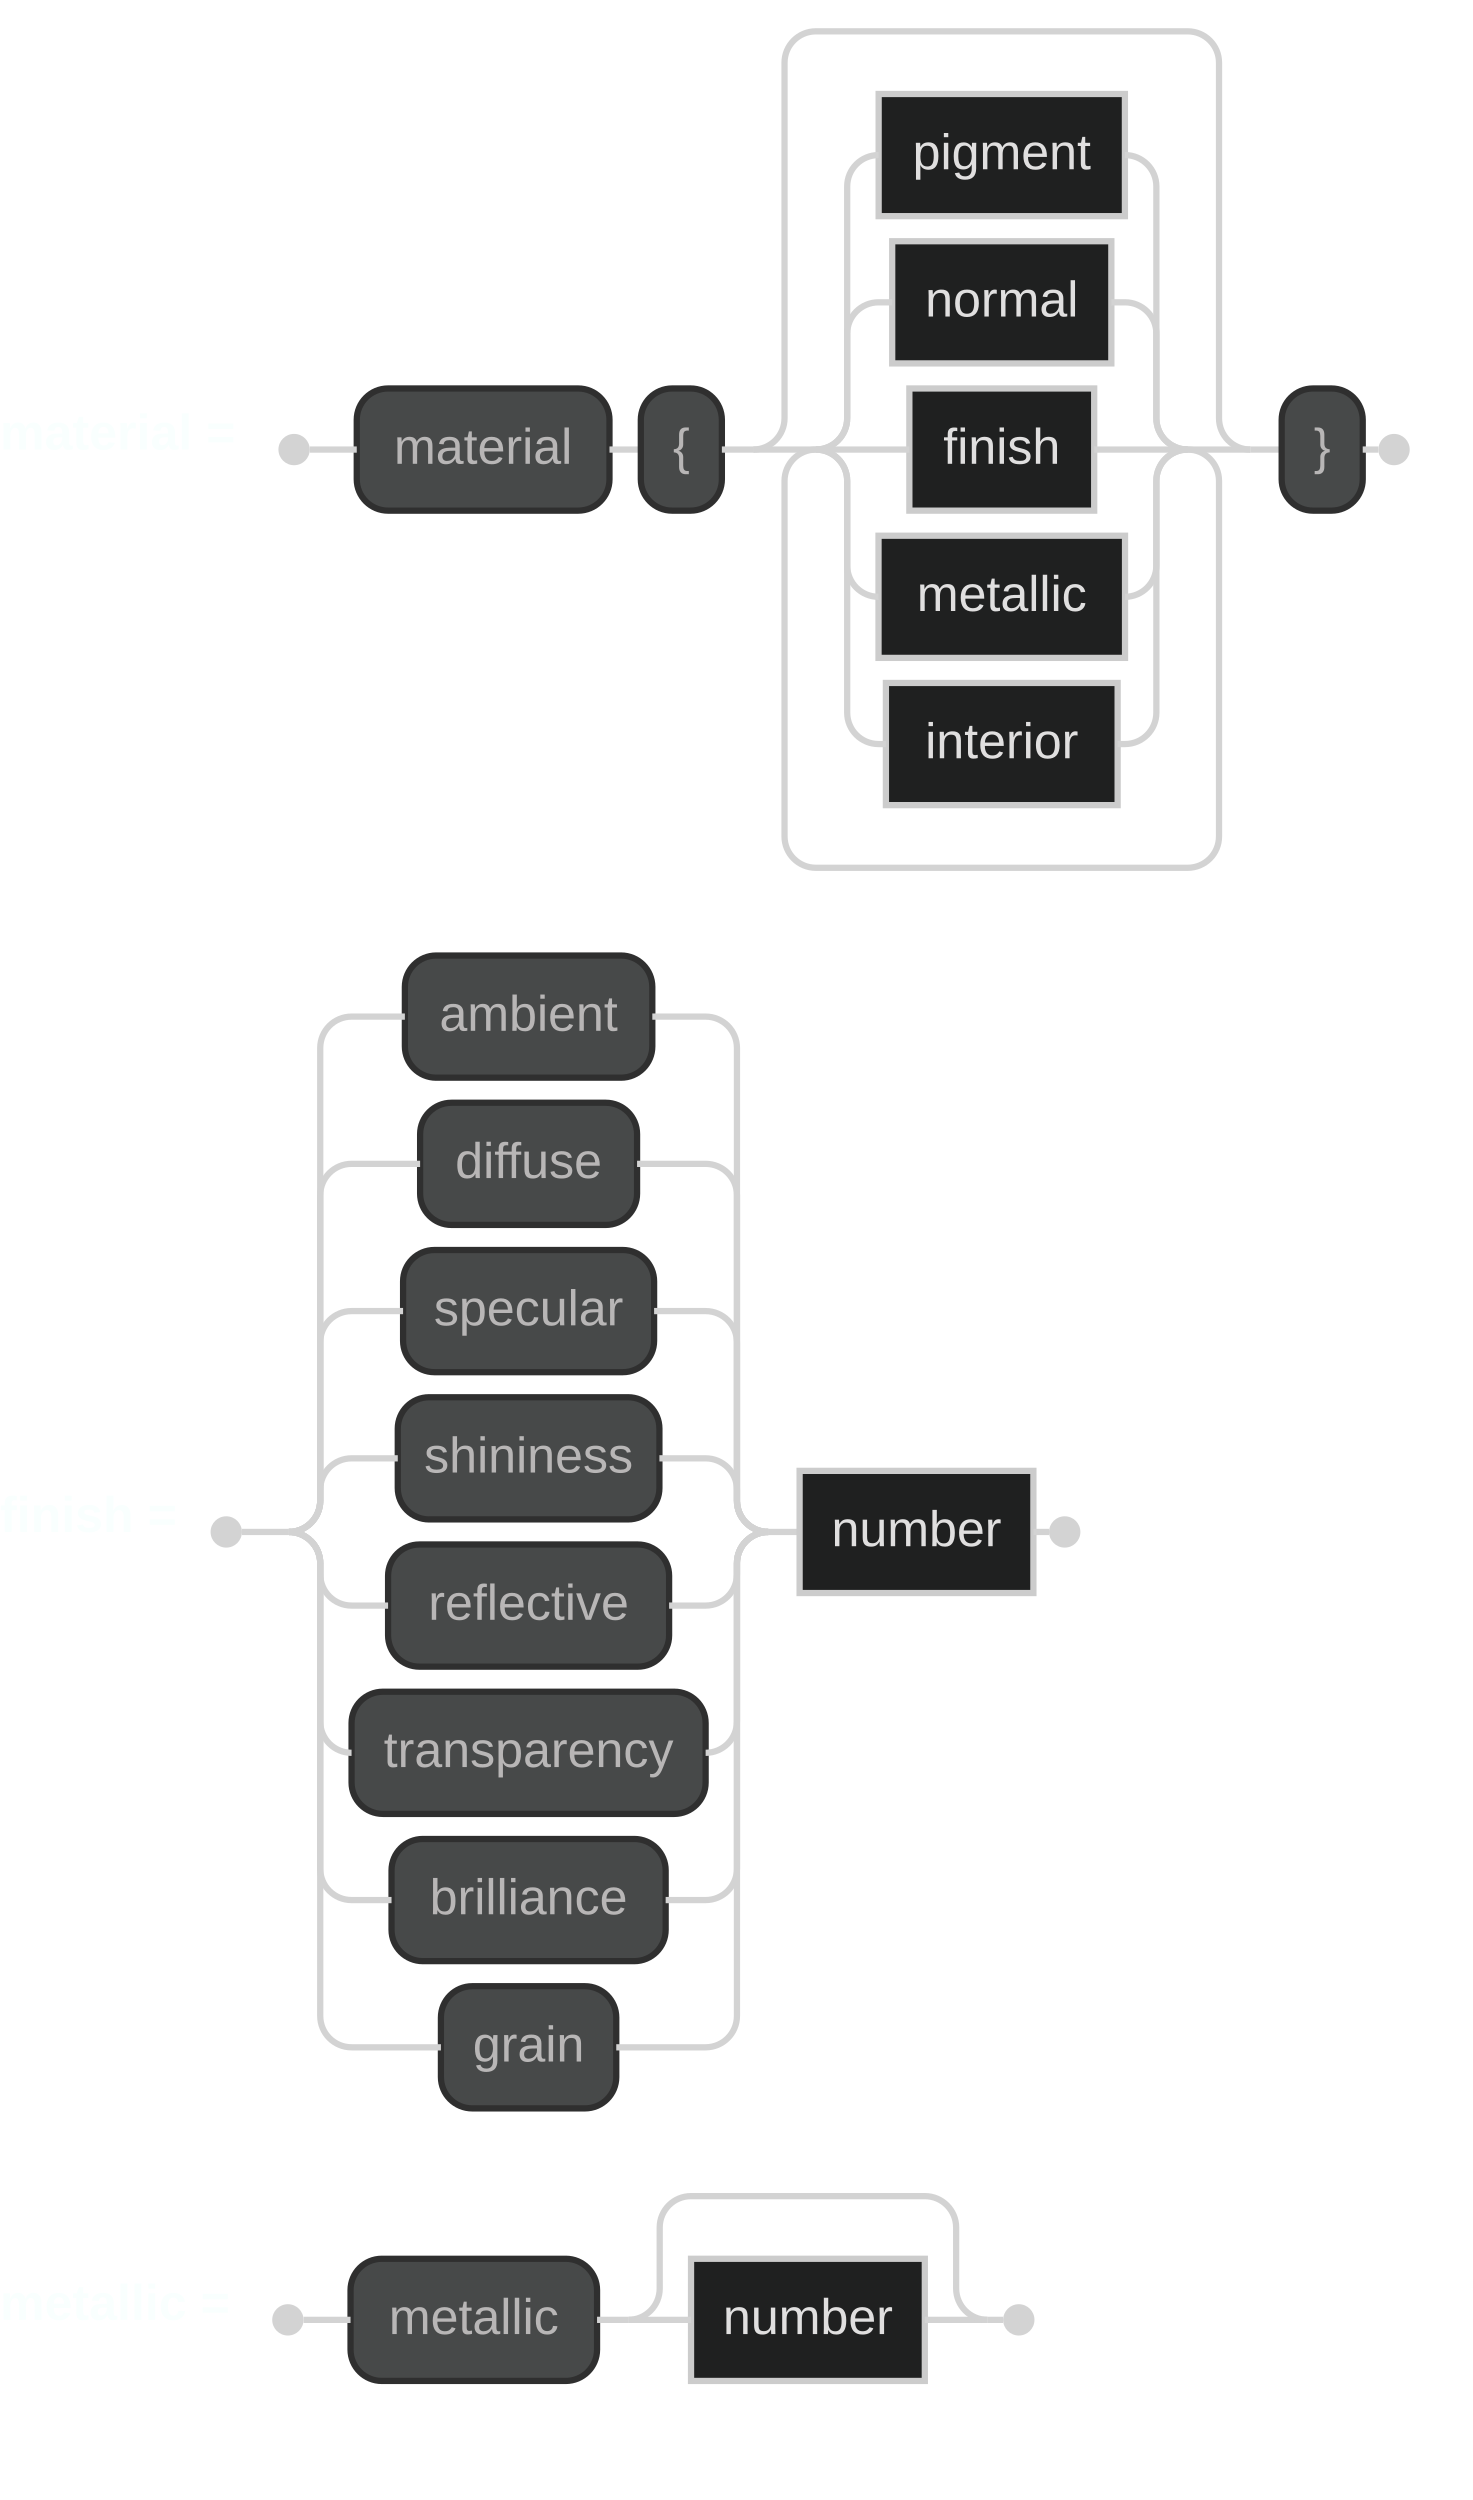
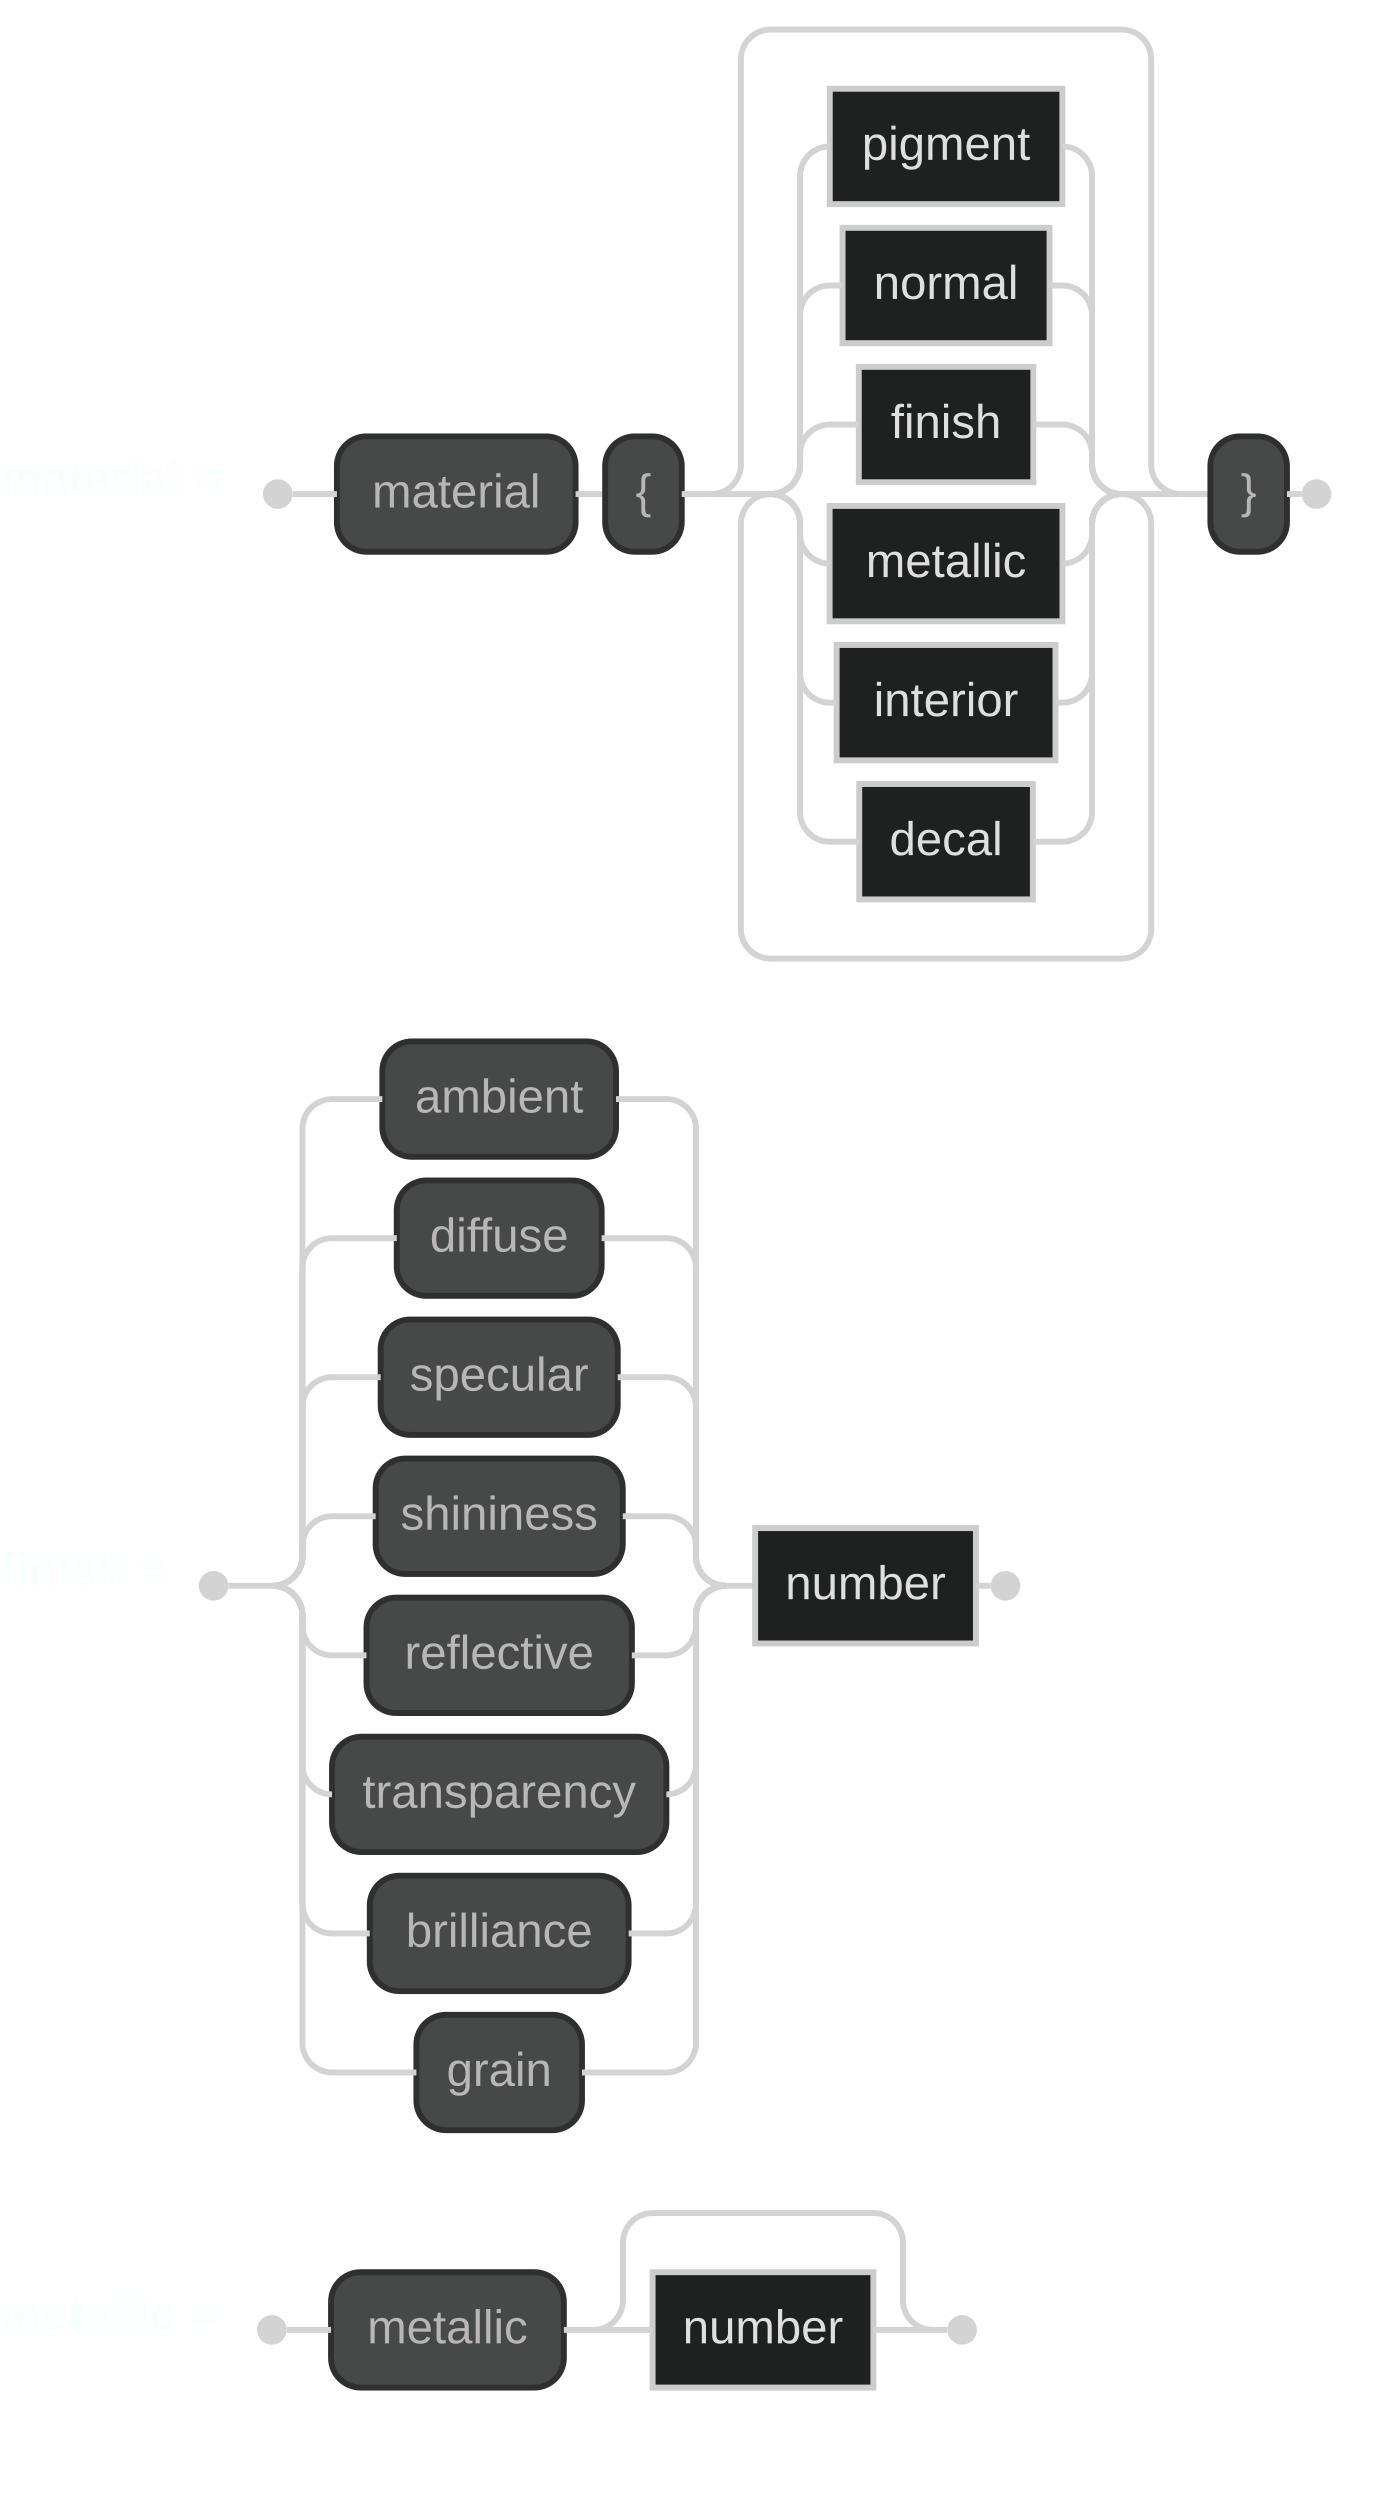
- <svg xmlns="http://www.w3.org/2000/svg" id="my-svg" width="100%" class="railroad-diagram" style="max-width: 469.984px; background-color: transparent;" viewBox="0 0 469.984 798" role="graphics-document document" aria-roledescription="railroadEbnf">
+ <svg xmlns="http://www.w3.org/2000/svg" id="my-svg" width="100%" class="railroad-diagram" style="max-width: 469.984px; background-color: transparent;" viewBox="0 0 469.984 845" role="graphics-document document" aria-roledescription="railroadEbnf">
  <style>#my-svg{font-family:"trebuchet ms",verdana,arial,sans-serif;font-size:16px;fill:#ccc;}@keyframes edge-animation-frame{from{stroke-dashoffset:0;}}@keyframes dash{to{stroke-dashoffset:0;}}#my-svg .edge-animation-slow{stroke-dasharray:9,5!important;stroke-dashoffset:900;animation:dash 50s linear infinite;stroke-linecap:round;}#my-svg .edge-animation-fast{stroke-dasharray:9,5!important;stroke-dashoffset:900;animation:dash 20s linear infinite;stroke-linecap:round;}#my-svg .error-icon{fill:#a44141;}#my-svg .error-text{fill:#ddd;stroke:#ddd;}#my-svg .edge-thickness-normal{stroke-width:1px;}#my-svg .edge-thickness-thick{stroke-width:3.5px;}#my-svg .edge-pattern-solid{stroke-dasharray:0;}#my-svg .edge-thickness-invisible{stroke-width:0;fill:none;}#my-svg .edge-pattern-dashed{stroke-dasharray:3;}#my-svg .edge-pattern-dotted{stroke-dasharray:2;}#my-svg .marker{fill:lightgrey;stroke:lightgrey;}#my-svg .marker.cross{stroke:lightgrey;}#my-svg svg{font-family:"trebuchet ms",verdana,arial,sans-serif;font-size:16px;}#my-svg p{margin:0;}#my-svg .railroad-diagram{font-family:"trebuchet ms",verdana,arial,sans-serif;font-size:16px;}#my-svg .railroad-terminal rect{fill:hsl(180, 1.587%, 28.353%);stroke:hsl(180, 0%, 18.353%);stroke-width:2px;}#my-svg .railroad-terminal text{fill:rgb(183.848, 181.552, 181.552);font-family:"trebuchet ms",verdana,arial,sans-serif;font-size:16px;text-anchor:middle;dominant-baseline:middle;}#my-svg .railroad-nonterminal rect{fill:#1f2020;stroke:#cccccc;stroke-width:2px;}#my-svg .railroad-nonterminal text{fill:#e0dfdf;font-family:"trebuchet ms",verdana,arial,sans-serif;font-size:16px;text-anchor:middle;dominant-baseline:middle;}#my-svg .railroad-line{stroke:lightgrey;stroke-width:2px;fill:none;}#my-svg .railroad-start circle,#my-svg .railroad-end circle{fill:lightgrey;}#my-svg .railroad-comment ellipse{fill:#181818;stroke:hsl(20, 0%, 2.353%);stroke-width:2px;}#my-svg .railroad-comment text{fill:rgb(223, 223.667, 224);font-style:italic;font-family:"trebuchet ms",verdana,arial,sans-serif;font-size:16px;text-anchor:middle;dominant-baseline:middle;}#my-svg .railroad-special rect{fill:hsl(20, 1.587%, 12.353%);stroke:hsl(20, 0%, 2.353%);stroke-width:2px;stroke-dasharray:5,3;}#my-svg .railroad-special text{fill:#e0dfdf;font-family:"trebuchet ms",verdana,arial,sans-serif;font-size:16px;text-anchor:middle;dominant-baseline:middle;}#my-svg .railroad-rule-name{font-weight:bold;fill:#F9FFFE;font-family:"trebuchet ms",verdana,arial,sans-serif;font-size:16px;}#my-svg .node .neo-node{stroke:#ccc;}#my-svg [data-look="neo"].node rect,#my-svg [data-look="neo"].cluster rect,#my-svg [data-look="neo"].node polygon{stroke:url(#my-svg-gradient);filter:drop-shadow( 1px 2px 2px rgba(185,185,185,1));}#my-svg [data-look="neo"].swimlane.cluster rect{filter:none;}#my-svg [data-look="neo"].node path{stroke:url(#my-svg-gradient);stroke-width:1px;}#my-svg [data-look="neo"].node .outer-path{filter:drop-shadow( 1px 2px 2px rgba(185,185,185,1));}#my-svg [data-look="neo"].node .neo-line path{stroke:#ccc;filter:none;}#my-svg [data-look="neo"].node circle{stroke:url(#my-svg-gradient);filter:drop-shadow( 1px 2px 2px rgba(185,185,185,1));}#my-svg [data-look="neo"].node circle .state-start{fill:#000000;}#my-svg [data-look="neo"].icon-shape .icon{fill:url(#my-svg-gradient);filter:drop-shadow( 1px 2px 2px rgba(185,185,185,1));}#my-svg [data-look="neo"].icon-shape .icon-neo path{stroke:url(#my-svg-gradient);filter:drop-shadow( 1px 2px 2px rgba(185,185,185,1));}#my-svg :root{--mermaid-font-family:"trebuchet ms",verdana,arial,sans-serif;}</style>
  <g />
  <g class="railroad-rule" transform="translate(0, 10)">
    <g transform="translate(113.875, 0)">
      <g class="railroad-sequence">
-         <g class="railroad-terminal" transform="translate(0, 114)">
+         <g class="railroad-terminal" transform="translate(0, 137.5)">
          <rect x="0" y="0" width="80.672" height="39" rx="10" ry="10" />
          <text x="40.336" y="19.5">material</text>
        </g>
-         <path class="railroad-line" d="M 80.672 133.5 L 90.672 133.5" />
-         <g class="railroad-terminal" transform="translate(90.67188, 114)">
+         <path class="railroad-line" d="M 80.672 157 L 90.672 157" />
+         <g class="railroad-terminal" transform="translate(90.67188, 137.5)">
          <rect x="0" y="0" width="25.875" height="39" rx="10" ry="10" />
          <text x="12.938" y="19.5">{</text>
        </g>
-         <path class="railroad-line" d="M 116.547 133.5 L 126.547 133.5" />
+         <path class="railroad-line" d="M 116.547 157 L 126.547 157" />
        <g class="railroad-repetition" transform="translate(126.5469, 0)">
          <g class="railroad-choice" transform="translate(20, 20)">
            <g class="railroad-nonterminal" transform="translate(20.03906, 0)">
              <rect x="0" y="0" width="78.609" height="39" />
              <text x="39.305" y="19.5">pigment</text>
            </g>
-             <path class="railroad-line" d="M 0 113.5 A 10 10 0 0 0 10 103.5 L 10 29.5 A 10 10 0 0 1 20 19.5 L 20.039 19.5" />
-             <path class="railroad-line" d="M 98.648 19.5 L 98.688 19.5 A 10 10 0 0 1 108.688 29.5 L 108.688 103.5 A 10 10 0 0 0 118.688 113.5" />
+             <path class="railroad-line" d="M 0 137 A 10 10 0 0 0 10 127 L 10 29.5 A 10 10 0 0 1 20 19.5 L 20.039 19.5" />
+             <path class="railroad-line" d="M 98.648 19.5 L 98.688 19.5 A 10 10 0 0 1 108.688 29.5 L 108.688 127 A 10 10 0 0 0 118.688 137" />
            <g class="railroad-nonterminal" transform="translate(24.36719, 47)">
              <rect x="0" y="0" width="69.953" height="39" />
              <text x="34.977" y="19.5">normal</text>
            </g>
-             <path class="railroad-line" d="M 0 113.5 A 10 10 0 0 0 10 103.5 L 10 76.5 A 10 10 0 0 1 20 66.5 L 24.367 66.5" />
-             <path class="railroad-line" d="M 94.32 66.5 L 98.688 66.5 A 10 10 0 0 1 108.688 76.5 L 108.688 103.5 A 10 10 0 0 0 118.688 113.5" />
+             <path class="railroad-line" d="M 0 137 A 10 10 0 0 0 10 127 L 10 76.5 A 10 10 0 0 1 20 66.5 L 24.367 66.5" />
+             <path class="railroad-line" d="M 94.32 66.5 L 98.688 66.5 A 10 10 0 0 1 108.688 76.5 L 108.688 127 A 10 10 0 0 0 118.688 137" />
            <g class="railroad-nonterminal" transform="translate(29.84375, 94)">
              <rect x="0" y="0" width="59" height="39" />
              <text x="29.5" y="19.5">finish</text>
            </g>
-             <path class="railroad-line" d="M 0 113.5 L 29.844 113.5" />
-             <path class="railroad-line" d="M 88.844 113.5 L 118.688 113.5" />
+             <path class="railroad-line" d="M 0 137 A 10 10 0 0 0 10 127 L 10 123.5 A 10 10 0 0 1 20 113.5 L 29.844 113.5" />
+             <path class="railroad-line" d="M 88.844 113.5 L 98.688 113.5 A 10 10 0 0 1 108.688 123.5 L 108.688 127 A 10 10 0 0 0 118.688 137" />
            <g class="railroad-nonterminal" transform="translate(20, 141)">
              <rect x="0" y="0" width="78.688" height="39" />
              <text x="39.344" y="19.5">metallic</text>
            </g>
-             <path class="railroad-line" d="M 0 113.5 A 10 10 0 0 1 10 123.5 L 10 150.5 A 10 10 0 0 0 20 160.5 L 20 160.5" />
-             <path class="railroad-line" d="M 98.688 160.5 L 98.688 160.5 A 10 10 0 0 0 108.688 150.5 L 108.688 123.5 A 10 10 0 0 1 118.688 113.5" />
+             <path class="railroad-line" d="M 0 137 A 10 10 0 0 1 10 147 L 10 150.5 A 10 10 0 0 0 20 160.5 L 20 160.5" />
+             <path class="railroad-line" d="M 98.688 160.5 L 98.688 160.5 A 10 10 0 0 0 108.688 150.5 L 108.688 147 A 10 10 0 0 1 118.688 137" />
            <g class="railroad-nonterminal" transform="translate(22.35938, 188)">
              <rect x="0" y="0" width="73.969" height="39" />
              <text x="36.984" y="19.5">interior</text>
            </g>
-             <path class="railroad-line" d="M 0 113.5 A 10 10 0 0 1 10 123.5 L 10 197.5 A 10 10 0 0 0 20 207.5 L 22.359 207.5" />
-             <path class="railroad-line" d="M 96.328 207.5 L 98.688 207.5 A 10 10 0 0 0 108.688 197.5 L 108.688 123.5 A 10 10 0 0 1 118.688 113.5" />
+             <path class="railroad-line" d="M 0 137 A 10 10 0 0 1 10 147 L 10 197.5 A 10 10 0 0 0 20 207.5 L 22.359 207.5" />
+             <path class="railroad-line" d="M 96.328 207.5 L 98.688 207.5 A 10 10 0 0 0 108.688 197.5 L 108.688 147 A 10 10 0 0 1 118.688 137" />
+             <g class="railroad-nonterminal" transform="translate(30, 235)">
+               <rect x="0" y="0" width="58.688" height="39" />
+               <text x="29.344" y="19.5">decal</text>
+             </g>
+             <path class="railroad-line" d="M 0 137 A 10 10 0 0 1 10 147 L 10 244.5 A 10 10 0 0 0 20 254.5 L 30 254.5" />
+             <path class="railroad-line" d="M 88.688 254.5 L 98.688 254.5 A 10 10 0 0 0 108.688 244.5 L 108.688 147 A 10 10 0 0 1 118.688 137" />
          </g>
-           <path class="railroad-line" d="M 0 133.5 L 20 133.5" />
-           <path class="railroad-line" d="M 138.688 133.5 L 158.688 133.5" />
-           <path class="railroad-line" d="M 138.688 133.5 A 10 10 0 0 1 148.688 143.5 L 148.688 257 A 10 10 0 0 1 138.688 267 L 20 267 A 10 10 0 0 1 10 257 L 10 143.5 A 10 10 0 0 1 20 133.5" />
-           <path class="railroad-line" d="M 0 133.5 A 10 10 0 0 0 10 123.5 L 10 10 A 10 10 0 0 1 20 0 L 138.688 0 A 10 10 0 0 1 148.688 10 L 148.688 123.5 A 10 10 0 0 0 158.688 133.5" />
+           <path class="railroad-line" d="M 0 157 L 20 157" />
+           <path class="railroad-line" d="M 138.688 157 L 158.688 157" />
+           <path class="railroad-line" d="M 138.688 157 A 10 10 0 0 1 148.688 167 L 148.688 304 A 10 10 0 0 1 138.688 314 L 20 314 A 10 10 0 0 1 10 304 L 10 167 A 10 10 0 0 1 20 157" />
+           <path class="railroad-line" d="M 0 157 A 10 10 0 0 0 10 147 L 10 10 A 10 10 0 0 1 20 0 L 138.688 0 A 10 10 0 0 1 148.688 10 L 148.688 147 A 10 10 0 0 0 158.688 157" />
        </g>
-         <path class="railroad-line" d="M 285.234 133.5 L 295.234 133.5" />
-         <g class="railroad-terminal" transform="translate(295.2344, 114)">
+         <path class="railroad-line" d="M 285.234 157 L 295.234 157" />
+         <g class="railroad-terminal" transform="translate(295.2344, 137.5)">
          <rect x="0" y="0" width="25.875" height="39" rx="10" ry="10" />
          <text x="12.938" y="19.5">}</text>
        </g>
      </g>
    </g>
    <g class="railroad-rule-name-group">
-       <text class="railroad-rule-name" x="0" y="133.5">material =</text>
+       <text class="railroad-rule-name" x="0" y="157">material =</text>
    </g>
    <g class="railroad-start">
-       <circle cx="93.875" cy="133.5" r="5" />
+       <circle cx="93.875" cy="157" r="5" />
    </g>
    <g class="railroad-end">
-       <circle cx="444.984" cy="133.5" r="5" />
+       <circle cx="444.984" cy="157" r="5" />
    </g>
-     <path class="railroad-line" d="M 98.875 133.5 L 113.875 133.5" />
-     <path class="railroad-line" d="M 434.984 133.5 L 439.984 133.5" />
+     <path class="railroad-line" d="M 98.875 157 L 113.875 157" />
+     <path class="railroad-line" d="M 434.984 157 L 439.984 157" />
  </g>
-   <g class="railroad-rule" transform="translate(0, 305)">
+   <g class="railroad-rule" transform="translate(0, 352)">
    <g transform="translate(92.21875, 0)">
      <g class="railroad-sequence">
        <g class="railroad-choice" transform="translate(0, 0)">
          <g class="railroad-terminal" transform="translate(37.01562, 0)">
            <rect x="0" y="0" width="78.984" height="39" rx="10" ry="10" />
            <text x="39.492" y="19.5">ambient</text>
          </g>
          <path class="railroad-line" d="M 0 184 A 10 10 0 0 0 10 174 L 10 29.5 A 10 10 0 0 1 20 19.5 L 37.016 19.5" />
          <path class="railroad-line" d="M 116 19.5 L 133.016 19.5 A 10 10 0 0 1 143.016 29.5 L 143.016 174 A 10 10 0 0 0 153.016 184" />
          <g class="railroad-terminal" transform="translate(41.88281, 47)">
            <rect x="0" y="0" width="69.25" height="39" rx="10" ry="10" />
            <text x="34.625" y="19.5">diffuse</text>
          </g>
          <path class="railroad-line" d="M 0 184 A 10 10 0 0 0 10 174 L 10 76.5 A 10 10 0 0 1 20 66.5 L 41.883 66.5" />
          <path class="railroad-line" d="M 111.133 66.5 L 133.016 66.5 A 10 10 0 0 1 143.016 76.5 L 143.016 174 A 10 10 0 0 0 153.016 184" />
          <g class="railroad-terminal" transform="translate(36.44531, 94)">
            <rect x="0" y="0" width="80.125" height="39" rx="10" ry="10" />
            <text x="40.062" y="19.5">specular</text>
          </g>
          <path class="railroad-line" d="M 0 184 A 10 10 0 0 0 10 174 L 10 123.5 A 10 10 0 0 1 20 113.5 L 36.445 113.5" />
          <path class="railroad-line" d="M 116.57 113.5 L 133.016 113.5 A 10 10 0 0 1 143.016 123.5 L 143.016 174 A 10 10 0 0 0 153.016 184" />
          <g class="railroad-terminal" transform="translate(34.75, 141)">
            <rect x="0" y="0" width="83.516" height="39" rx="10" ry="10" />
            <text x="41.758" y="19.5">shininess</text>
          </g>
          <path class="railroad-line" d="M 0 184 A 10 10 0 0 0 10 174 L 10 170.5 A 10 10 0 0 1 20 160.5 L 34.75 160.5" />
          <path class="railroad-line" d="M 118.266 160.5 L 133.016 160.5 A 10 10 0 0 1 143.016 170.5 L 143.016 174 A 10 10 0 0 0 153.016 184" />
          <g class="railroad-terminal" transform="translate(31.65625, 188)">
            <rect x="0" y="0" width="89.703" height="39" rx="10" ry="10" />
            <text x="44.852" y="19.5">reflective</text>
          </g>
          <path class="railroad-line" d="M 0 184 A 10 10 0 0 1 10 194 L 10 197.5 A 10 10 0 0 0 20 207.5 L 31.656 207.5" />
          <path class="railroad-line" d="M 121.359 207.5 L 133.016 207.5 A 10 10 0 0 0 143.016 197.5 L 143.016 194 A 10 10 0 0 1 153.016 184" />
          <g class="railroad-terminal" transform="translate(20, 235)">
            <rect x="0" y="0" width="113.016" height="39" rx="10" ry="10" />
            <text x="56.508" y="19.5">transparency</text>
          </g>
          <path class="railroad-line" d="M 0 184 A 10 10 0 0 1 10 194 L 10 244.5 A 10 10 0 0 0 20 254.5 L 20 254.5" />
          <path class="railroad-line" d="M 133.016 254.5 L 133.016 254.5 A 10 10 0 0 0 143.016 244.5 L 143.016 194 A 10 10 0 0 1 153.016 184" />
          <g class="railroad-terminal" transform="translate(32.75781, 282)">
            <rect x="0" y="0" width="87.5" height="39" rx="10" ry="10" />
            <text x="43.75" y="19.5">brilliance</text>
          </g>
          <path class="railroad-line" d="M 0 184 A 10 10 0 0 1 10 194 L 10 291.5 A 10 10 0 0 0 20 301.5 L 32.758 301.5" />
          <path class="railroad-line" d="M 120.258 301.5 L 133.016 301.5 A 10 10 0 0 0 143.016 291.5 L 143.016 194 A 10 10 0 0 1 153.016 184" />
          <g class="railroad-terminal" transform="translate(48.52344, 329)">
            <rect x="0" y="0" width="55.969" height="39" rx="10" ry="10" />
            <text x="27.984" y="19.5">grain</text>
          </g>
          <path class="railroad-line" d="M 0 184 A 10 10 0 0 1 10 194 L 10 338.5 A 10 10 0 0 0 20 348.5 L 48.523 348.5" />
          <path class="railroad-line" d="M 104.492 348.5 L 133.016 348.5 A 10 10 0 0 0 143.016 338.5 L 143.016 194 A 10 10 0 0 1 153.016 184" />
        </g>
        <path class="railroad-line" d="M 153.016 184 L 163.016 184" />
        <g class="railroad-nonterminal" transform="translate(163.0156, 164.5)">
          <rect x="0" y="0" width="74.625" height="39" />
          <text x="37.312" y="19.5">number</text>
        </g>
      </g>
    </g>
    <g class="railroad-rule-name-group">
      <text class="railroad-rule-name" x="0" y="184">finish =</text>
    </g>
    <g class="railroad-start">
      <circle cx="72.219" cy="184" r="5" />
    </g>
    <g class="railroad-end">
      <circle cx="339.859" cy="184" r="5" />
    </g>
    <path class="railroad-line" d="M 77.219 184 L 92.219 184" />
    <path class="railroad-line" d="M 329.859 184 L 334.859 184" />
  </g>
-   <g class="railroad-rule" transform="translate(0, 701)">
+   <g class="railroad-rule" transform="translate(0, 748)">
    <g transform="translate(111.8906, 0)">
      <g class="railroad-sequence">
        <g class="railroad-terminal" transform="translate(0, 20)">
          <rect x="0" y="0" width="78.688" height="39" rx="10" ry="10" />
          <text x="39.344" y="19.5">metallic</text>
        </g>
        <path class="railroad-line" d="M 78.688 39.5 L 88.688 39.5" />
        <g class="railroad-optional" transform="translate(88.6875, 0)">
          <g class="railroad-nonterminal" transform="translate(20, 20)">
            <rect x="0" y="0" width="74.625" height="39" />
            <text x="37.312" y="19.5">number</text>
          </g>
          <path class="railroad-line" d="M 0 39.5 L 20 39.5" />
          <path class="railroad-line" d="M 94.625 39.5 L 114.625 39.5" />
          <path class="railroad-line" d="M 0 39.5 A 10 10 0 0 0 10 29.5 L 10 10 A 10 10 0 0 1 20 0 L 94.625 0 A 10 10 0 0 1 104.625 10 L 104.625 29.5 A 10 10 0 0 0 114.625 39.5" />
        </g>
      </g>
    </g>
    <g class="railroad-rule-name-group">
      <text class="railroad-rule-name" x="0" y="39.5">metallic =</text>
    </g>
    <g class="railroad-start">
      <circle cx="91.891" cy="39.5" r="5" />
    </g>
    <g class="railroad-end">
      <circle cx="325.203" cy="39.5" r="5" />
    </g>
    <path class="railroad-line" d="M 96.891 39.5 L 111.891 39.5" />
    <path class="railroad-line" d="M 315.203 39.5 L 320.203 39.5" />
  </g>
</svg>
